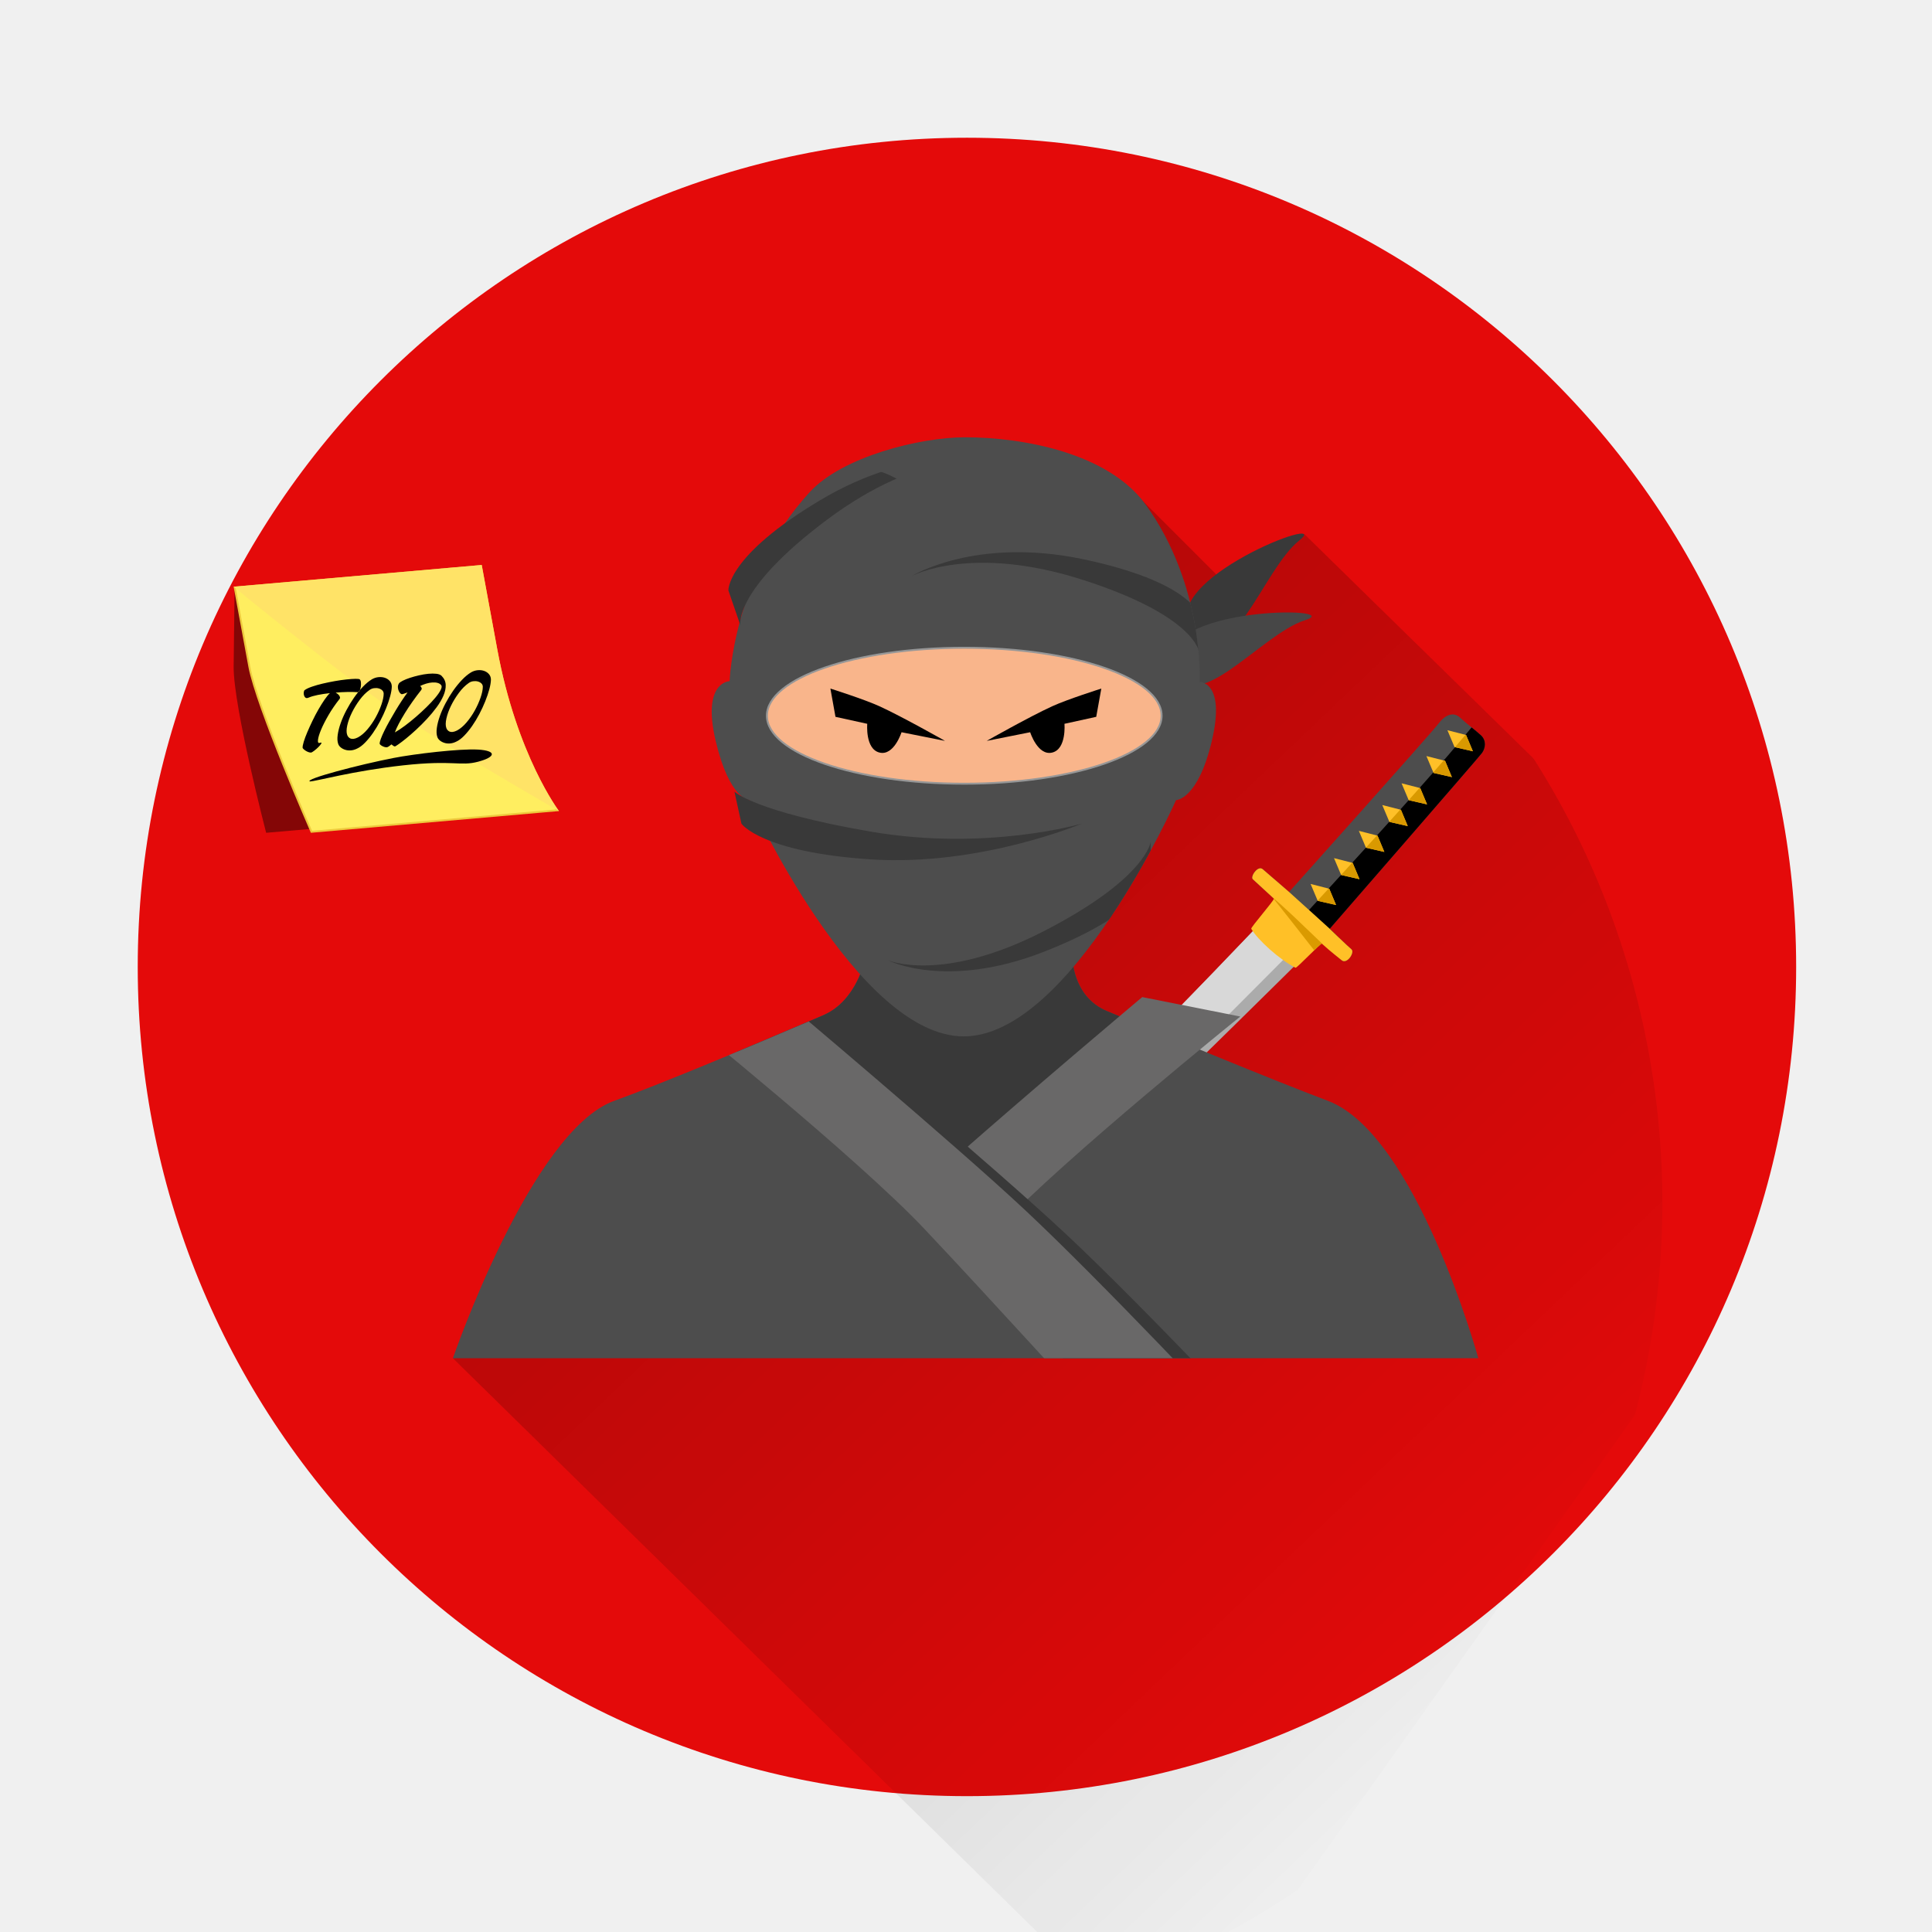
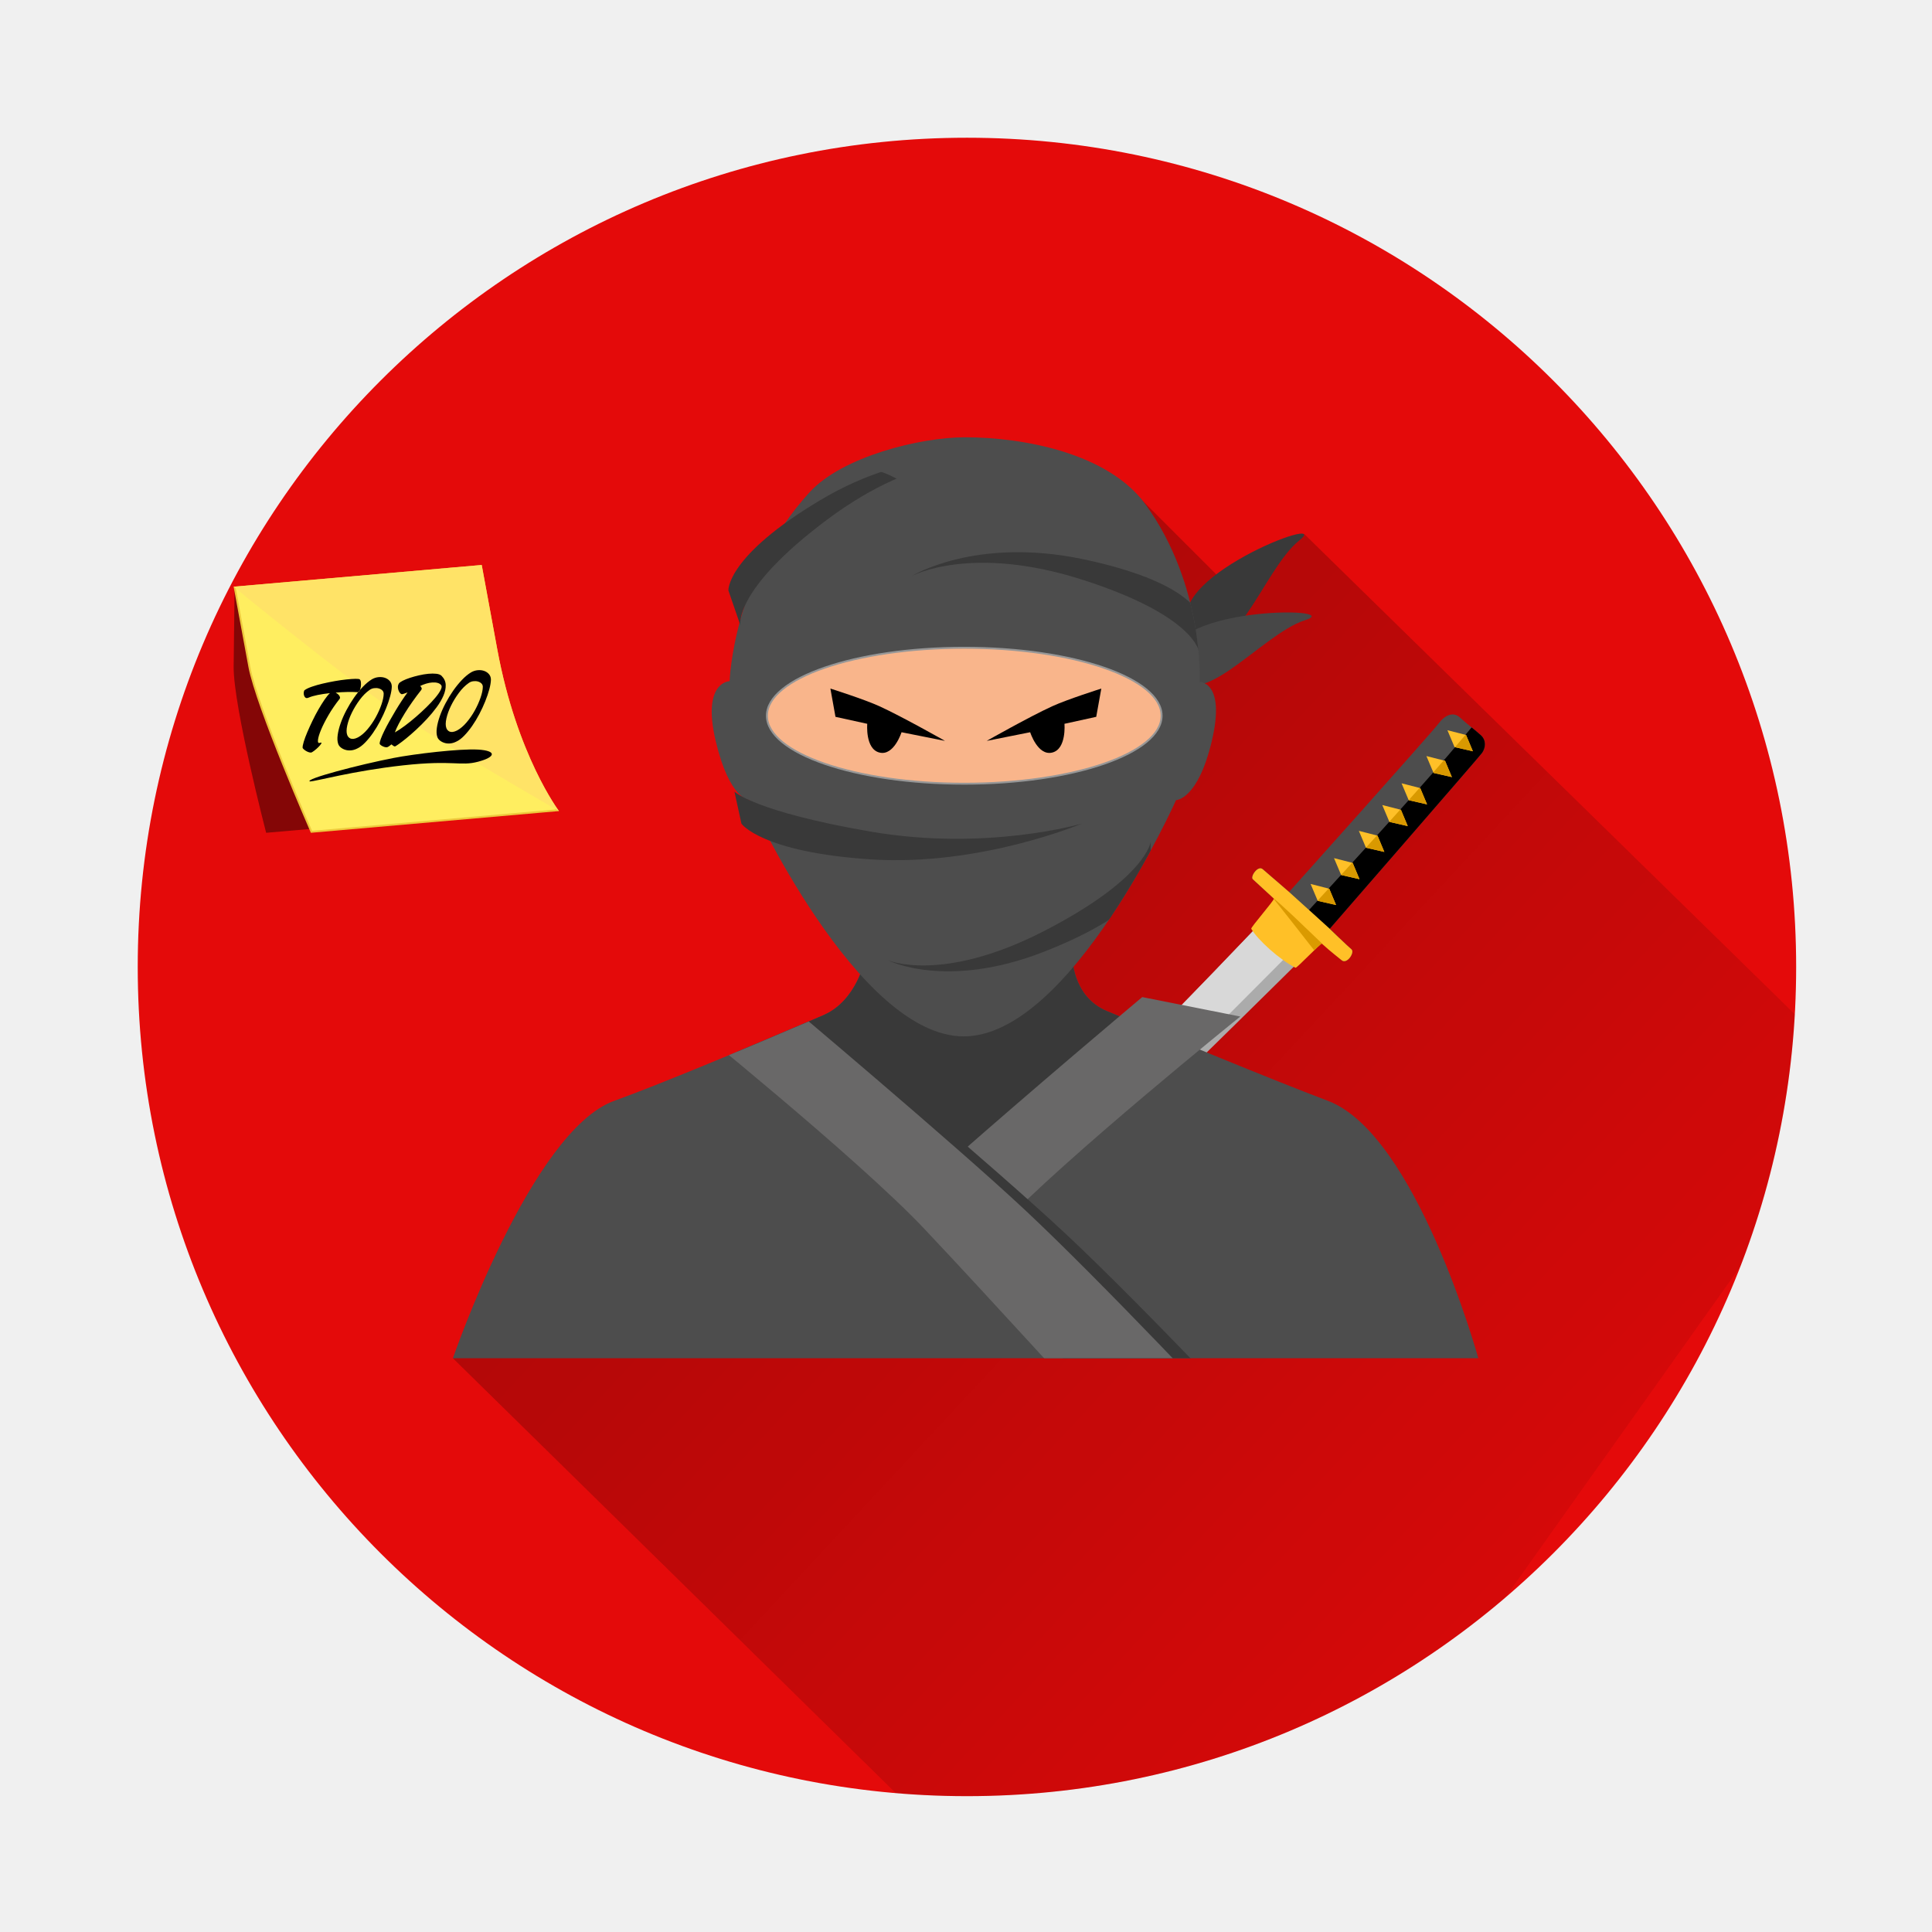
<svg xmlns="http://www.w3.org/2000/svg" xmlns:xlink="http://www.w3.org/1999/xlink" width="1024px" height="1024px" viewBox="0 0 1024 1024" version="1.1">
  <defs>
-     <circle id="path-1" cx="512.5" cy="512.5" r="439.5" />
-     <linearGradient x1="53.141%" y1="-24.142%" x2="50%" y2="100%" id="linearGradient-3">
+     <linearGradient x1="19.247%" y1="20.968%" x2="106.457%" y2="100%" id="linearGradient-1">
      <stop stop-color="#000000" offset="0%" />
      <stop stop-color="#000000" stop-opacity="0" offset="100%" />
    </linearGradient>
-     <path d="M138.293,8.671 C138.293,8.671 137.192,-2.875 142.613,53.973 C148.034,110.822 167.715,142.183 167.715,142.183 L35.715,142.183 C35.715,142.183 12.447,73.204 10.395,51.693 L6.293,8.671 L138.293,8.671 Z" id="path-4" />
-     <mask id="mask-5" maskContentUnits="userSpaceOnUse" maskUnits="objectBoundingBox" x="0" y="0" width="161.422" height="134.476" fill="white">
-       <use xlink:href="#path-4" />
+     <path d="M138.293,8.671 C138.293,8.671 137.192,-2.875 142.613,53.973 C148.034,110.822 167.715,142.183 167.715,142.183 L35.715,142.183 C35.715,142.183 12.447,73.204 10.395,51.693 L6.293,8.671 L138.293,8.671 Z" id="path-2" />
+     <mask id="mask-3" maskContentUnits="userSpaceOnUse" maskUnits="objectBoundingBox" x="0" y="0" width="161.422" height="134.476" fill="white">
+       <use xlink:href="#path-2" />
    </mask>
-     <path d="M431.432,94.694 C431.432,94.694 507.157,10.117 510.479,5.618 C513.801,1.118 518.285,-1.215 522.057,2.279 C525.83,5.772 530.079,8.862 533.079,11.613 C536.079,14.364 535.585,18.42 533.638,21.061 C531.692,23.701 452.976,114.192 452.976,114.192 C452.976,114.192 462.457,123.443 464.456,125.055 C466.456,126.667 462.056,133.323 459.242,130.832 C456.428,128.341 413.737,89.26 412.231,87.957 C410.724,86.653 414.867,80.378 417.467,82.629 C420.066,84.88 431.432,94.694 431.432,94.694 Z" id="path-6" />
-     <path d="M431.432,94.694 L452.976,114.192 C452.976,114.192 462.457,123.443 464.456,125.055 C466.456,126.667 462.056,133.323 459.242,130.832 C458.486,130.162 453.729,126.58 448.785,122.068 C448.303,121.628 435.487,135.191 434.832,134.857 C426.349,130.522 414.797,120.095 411.374,114.192 C410.977,113.508 423.934,98.737 423.368,98.219 C416.6,92.038 412.739,88.396 412.231,87.957 C410.724,86.653 414.867,80.378 417.467,82.629 C420.066,84.88 431.432,94.694 431.432,94.694 Z" id="path-8" />
-     <path d="M0.377,81.489 L10.26,84.018 L13.881,92.653 L4.153,90.433 L0.377,81.489 Z M12.788,67.797 L22.671,70.326 L26.292,78.961 L16.564,76.741 L12.788,67.797 Z M25.952,53.347 L35.836,55.875 L39.457,64.511 L29.729,62.291 L25.952,53.347 Z M38.363,39.655 L48.247,42.183 L51.868,50.819 L42.14,48.599 L38.363,39.655 Z M48.594,28.142 L58.477,30.671 L62.098,39.306 L52.37,37.086 L48.594,28.142 Z M61.758,13.692 L71.642,16.22 L75.263,24.856 L65.535,22.636 L61.758,13.692 Z M72.89,0 L82.774,2.528 L86.395,11.164 L76.667,8.944 L72.89,0 Z" id="path-10" />
-     <path d="M1.032,220.277 C1.032,220.277 42.478,99.805 86.501,83.881 C111.395,74.876 154.959,56.611 188.116,42.438 C191.313,41.071 194.413,39.743 197.39,38.464 C218.139,29.555 221.417,0.556 221.417,0.556 L329.314,7.184 C329.314,7.184 329.026,28.504 347.671,36.302 C381.54,50.467 434.602,72.444 464.832,83.881 C511.703,101.614 544.512,220.277 544.512,220.277 L1.032,220.277 Z" id="path-12" />
-     <path d="M9.572,130.07 C9.572,130.07 11.303,74.371 52.018,29.88 C69.241,11.06 110.484,0.801 134.272,0.801 C165.278,0.801 210.371,9.189 230.108,36.499 C261.31,79.675 258.703,130.478 258.703,130.478 C258.703,130.478 272.609,130.188 265.186,161.643 C257.763,193.097 246.211,193.097 246.211,193.097 C246.211,193.097 190.265,318.335 133.68,318.335 C77.096,318.335 20.163,193.097 20.163,193.097 C20.163,193.097 9.572,193.097 2.169,161.643 C-5.234,130.188 9.572,130.07 9.572,130.07 Z" id="path-14" />
+     <path d="M431.432,94.694 C431.432,94.694 507.157,10.117 510.479,5.618 C513.801,1.118 518.285,-1.215 522.057,2.279 C525.83,5.772 530.079,8.862 533.079,11.613 C536.079,14.364 535.585,18.42 533.638,21.061 C531.692,23.701 452.976,114.192 452.976,114.192 C452.976,114.192 462.457,123.443 464.456,125.055 C466.456,126.667 462.056,133.323 459.242,130.832 C456.428,128.341 413.737,89.26 412.231,87.957 C410.724,86.653 414.867,80.378 417.467,82.629 C420.066,84.88 431.432,94.694 431.432,94.694 Z" id="path-4" />
+     <path d="M431.432,94.694 L452.976,114.192 C452.976,114.192 462.457,123.443 464.456,125.055 C466.456,126.667 462.056,133.323 459.242,130.832 C458.486,130.162 453.729,126.58 448.785,122.068 C448.303,121.628 435.487,135.191 434.832,134.857 C426.349,130.522 414.797,120.095 411.374,114.192 C410.977,113.508 423.934,98.737 423.368,98.219 C416.6,92.038 412.739,88.396 412.231,87.957 C410.724,86.653 414.867,80.378 417.467,82.629 C420.066,84.88 431.432,94.694 431.432,94.694 Z" id="path-6" />
+     <path d="M0.377,81.489 L10.26,84.018 L13.881,92.653 L4.153,90.433 L0.377,81.489 Z M12.788,67.797 L22.671,70.326 L26.292,78.961 L16.564,76.741 L12.788,67.797 Z M25.952,53.347 L35.836,55.875 L39.457,64.511 L29.729,62.291 L25.952,53.347 Z M38.363,39.655 L48.247,42.183 L51.868,50.819 L42.14,48.599 L38.363,39.655 Z M48.594,28.142 L58.477,30.671 L62.098,39.306 L52.37,37.086 L48.594,28.142 Z M61.758,13.692 L71.642,16.22 L75.263,24.856 L65.535,22.636 L61.758,13.692 Z M72.89,0 L82.774,2.528 L86.395,11.164 L76.667,8.944 L72.89,0 Z" id="path-8" />
+     <path d="M1.032,220.277 C1.032,220.277 42.478,99.805 86.501,83.881 C111.395,74.876 154.959,56.611 188.116,42.438 C191.313,41.071 194.413,39.743 197.39,38.464 C218.139,29.555 221.417,0.556 221.417,0.556 L329.314,7.184 C329.314,7.184 329.026,28.504 347.671,36.302 C381.54,50.467 434.602,72.444 464.832,83.881 C511.703,101.614 544.512,220.277 544.512,220.277 L1.032,220.277 Z" id="path-10" />
+     <path d="M9.572,130.07 C9.572,130.07 11.303,74.371 52.018,29.88 C69.241,11.06 110.484,0.801 134.272,0.801 C165.278,0.801 210.371,9.189 230.108,36.499 C261.31,79.675 258.703,130.478 258.703,130.478 C258.703,130.478 272.609,130.188 265.186,161.643 C257.763,193.097 246.211,193.097 246.211,193.097 C246.211,193.097 190.265,318.335 133.68,318.335 C77.096,318.335 20.163,193.097 20.163,193.097 C20.163,193.097 9.572,193.097 2.169,161.643 C-5.234,130.188 9.572,130.07 9.572,130.07 Z" id="path-12" />
  </defs>
  <g id="Icônes" stroke="none" stroke-width="1" fill="none" fill-rule="evenodd">
    <g id="agile">
-       <mask id="mask-2" fill="white">
-         <use xlink:href="#path-1" />
-       </mask>
-       <use id="Oval" fill="#E40A0A" xlink:href="#path-1" />
-       <polygon id="ombre" fill-opacity="0.25" fill="url(#linearGradient-3)" mask="url(#mask-2)" transform="translate(627.9129, 660.5756) rotate(-45) translate(-627.9129, -660.5756) " points="891.579 357.961 891.579 430.717 939.683 438.34 944.116 856.778 316.596 963.19 311.71 428.281 599.073 525.489" />
-       <g id="Post-it" mask="url(#mask-2)">
-         <g transform="translate(123, 295)">
-           <path d="M150.13,134.892 L18.063,146.397 C18.063,146.397 0.747,79.709 0.835,58.458 L1.347,15.957 L150.13,134.892 Z" id="Rectangle" stroke="none" fill-opacity="0.42" fill="#000000" />
-           <use id="Rectangle-Copy-2" stroke="#EEC93D" mask="url(#mask-5)" stroke-width="2" fill="#FFEE60" transform="translate(87.00393, 74.94491) rotate(-5) translate(-87.00393, -74.94491) " xlink:href="#path-4" />
-           <path d="M138.293,8.671 C138.293,8.671 137.192,-2.875 142.613,53.973 C148.034,110.822 167.715,142.183 167.715,142.183 C167.715,142.183 110.027,102.059 82.882,79.608 C56.219,57.555 6.293,8.671 6.293,8.671 L138.293,8.671 Z" id="Rectangle-Copy" stroke="none" fill="#FFE367" transform="translate(87.00393, 74.94491) rotate(-5) translate(-87.00393, -74.94491) " />
-           <path d="M41.22,119.185 C38.264,117.932 67.437,110.273 85.498,106.76 C96.542,104.611 120.663,101.716 130.439,102.301 C140.214,102.886 139.984,106.166 130.439,108.714 C120.893,111.261 117.542,107.684 90.619,110.656 C63.696,113.627 44.27,119.185 41.22,119.185 Z" id="Path-5" stroke="none" fill="#000000" />
-           <path d="M68.939,63.79 C69.237,64.132 69.397,64.676 69.419,65.422 C69.44,66.169 69.365,66.926 69.195,67.694 C69.024,68.462 68.779,69.124 68.459,69.678 C68.139,70.233 67.765,70.489 67.339,70.446 C65.717,70.233 63.904,70.073 61.899,69.966 C59.893,69.86 57.824,69.828 55.691,69.87 C56.032,70.084 56.363,70.34 56.683,70.638 C57.003,70.937 57.259,71.246 57.451,71.566 C57.643,71.886 57.76,72.196 57.803,72.494 C57.845,72.793 57.76,73.07 57.547,73.326 C55.029,76.1 52.843,78.862 50.987,81.614 C49.131,84.366 47.659,86.83 46.571,89.006 C45.483,91.182 44.821,92.921 44.587,94.222 C44.352,95.524 44.64,96.068 45.451,95.854 C46.261,95.641 46.517,95.769 46.219,96.238 C45.92,96.708 45.397,97.273 44.651,97.934 C43.904,98.596 43.093,99.214 42.219,99.79 C41.344,100.366 40.757,100.654 40.459,100.654 C40.032,100.654 39.563,100.537 39.051,100.302 C38.539,100.068 38.069,99.79 37.643,99.47 C37.216,99.15 36.864,98.83 36.587,98.51 C36.309,98.19 36.171,97.966 36.171,97.838 C36.171,97.156 36.448,96.089 37.003,94.638 C37.557,93.188 38.304,91.545 39.243,89.71 C40.181,87.876 41.227,85.945 42.379,83.918 C43.531,81.892 44.725,79.961 45.963,78.126 C47.2,76.292 48.395,74.649 49.547,73.198 C50.699,71.748 51.723,70.66 52.619,69.934 C50.315,70.02 48.16,70.19 46.155,70.446 C44.149,70.702 42.485,71.065 41.163,71.534 C40.437,71.79 39.893,71.748 39.531,71.406 C39.168,71.065 38.933,70.617 38.827,70.062 C38.72,69.508 38.731,68.953 38.859,68.398 C38.987,67.844 39.179,67.502 39.435,67.374 C40.331,66.82 41.653,66.308 43.403,65.838 C45.152,65.369 47.083,64.964 49.195,64.622 C51.307,64.281 53.472,63.993 55.691,63.758 C57.909,63.524 59.968,63.374 61.867,63.31 C63.765,63.246 65.355,63.246 66.635,63.31 C67.915,63.374 68.683,63.534 68.939,63.79 L68.939,63.79 Z M75.339,64.174 C76.448,63.62 77.621,63.321 78.859,63.278 C80.096,63.236 81.227,63.428 82.251,63.854 C83.275,64.281 84.107,64.921 84.747,65.774 C85.387,66.628 85.664,67.63 85.579,68.782 C85.451,70.19 85.045,71.876 84.363,73.838 C83.68,75.801 82.816,77.86 81.771,80.014 C80.725,82.169 79.531,84.334 78.187,86.51 C76.843,88.686 75.424,90.702 73.931,92.558 C72.437,94.414 70.912,96.036 69.355,97.422 C67.797,98.809 66.315,99.758 64.907,100.27 C63.755,100.74 62.635,100.974 61.547,100.974 C60.459,100.974 59.467,100.793 58.571,100.43 C57.675,100.068 56.917,99.588 56.299,98.99 C55.68,98.393 55.285,97.732 55.115,97.006 C54.773,95.726 54.805,94.137 55.211,92.238 C55.616,90.34 56.288,88.313 57.227,86.158 C58.165,84.004 59.328,81.806 60.715,79.566 C62.101,77.326 63.595,75.214 65.195,73.23 C66.795,71.246 68.469,69.454 70.219,67.854 C71.968,66.254 73.675,65.028 75.339,64.174 L75.339,64.174 Z M60.235,92.718 C60.32,93.06 60.491,93.412 60.747,93.774 C61.003,94.137 61.344,94.436 61.771,94.67 C62.197,94.905 62.741,95.012 63.403,94.99 C64.064,94.969 64.864,94.766 65.803,94.382 C67.595,93.572 69.376,92.26 71.147,90.446 C72.917,88.633 74.507,86.638 75.915,84.462 C77.323,82.286 78.496,80.1 79.435,77.902 C80.373,75.705 80.907,73.817 81.035,72.238 C81.077,71.513 80.864,70.894 80.395,70.382 C79.925,69.87 79.317,69.486 78.571,69.23 C77.824,68.974 77.003,68.878 76.107,68.942 C75.211,69.006 74.4,69.273 73.675,69.742 C71.755,70.894 69.909,72.505 68.139,74.574 C66.368,76.644 64.832,78.798 63.531,81.038 C62.229,83.278 61.259,85.465 60.619,87.598 C59.979,89.732 59.851,91.438 60.235,92.718 L60.235,92.718 Z M112.331,64.942 C113.611,66.436 114.219,68.078 114.155,69.87 C114.091,71.662 113.557,73.529 112.555,75.47 C111.552,77.412 110.197,79.385 108.491,81.39 C106.784,83.396 104.939,85.326 102.955,87.182 C100.971,89.038 98.955,90.788 96.907,92.43 C94.859,94.073 92.981,95.492 91.275,96.686 C89.568,97.881 88.139,98.82 86.987,99.502 C85.835,100.185 85.195,100.526 85.067,100.526 C84.768,100.484 84.48,100.356 84.203,100.142 C83.925,99.929 83.616,99.652 83.275,99.31 C82.805,99.652 82.336,99.961 81.867,100.238 C81.397,100.516 81.013,100.654 80.715,100.654 C80.288,100.654 79.861,100.569 79.435,100.398 C79.008,100.228 78.613,100.025 78.251,99.79 C77.888,99.556 77.6,99.321 77.387,99.086 C77.173,98.852 77.067,98.67 77.067,98.542 C77.067,97.988 77.333,97.124 77.867,95.95 C78.4,94.777 79.104,93.433 79.979,91.918 C80.853,90.404 81.867,88.772 83.019,87.022 C84.171,85.273 85.355,83.524 86.571,81.774 C87.787,80.025 89.013,78.34 90.251,76.718 C91.488,75.097 92.64,73.668 93.707,72.43 C92.981,72.644 92.288,72.836 91.627,73.006 C90.965,73.177 90.549,73.198 90.379,73.07 C90.037,72.9 89.739,72.59 89.483,72.142 C89.227,71.694 89.035,71.193 88.907,70.638 C88.779,70.084 88.747,69.529 88.811,68.974 C88.875,68.42 89.077,67.908 89.419,67.438 C89.717,67.012 90.421,66.564 91.531,66.094 C92.64,65.625 93.952,65.198 95.467,64.814 C96.981,64.43 98.613,64.1 100.363,63.822 C102.112,63.545 103.776,63.385 105.355,63.342 C106.933,63.3 108.352,63.396 109.611,63.63 C110.869,63.865 111.776,64.302 112.331,64.942 L112.331,64.942 Z M101.003,71.662 C99.253,73.582 97.568,75.534 95.947,77.518 C94.325,79.502 92.843,81.433 91.499,83.31 C90.155,85.188 88.96,86.969 87.915,88.654 C86.869,90.34 86.069,91.822 85.515,93.102 C87.221,92.292 89.099,91.225 91.147,89.902 C93.195,88.58 95.243,87.15 97.291,85.614 C99.339,84.078 101.312,82.5 103.211,80.878 C105.109,79.257 106.752,77.732 108.139,76.302 C109.525,74.873 110.56,73.593 111.243,72.462 C111.925,71.332 112.117,70.489 111.819,69.934 C111.435,69.294 110.827,68.825 109.995,68.526 C109.163,68.228 108.224,68.078 107.179,68.078 C106.133,68.078 105.035,68.206 103.883,68.462 C102.731,68.718 101.643,69.06 100.619,69.486 C100.96,69.828 101.184,70.19 101.291,70.574 C101.397,70.958 101.301,71.321 101.003,71.662 L101.003,71.662 Z M128.011,64.174 C129.12,63.62 130.293,63.321 131.531,63.278 C132.768,63.236 133.899,63.428 134.923,63.854 C135.947,64.281 136.779,64.921 137.419,65.774 C138.059,66.628 138.336,67.63 138.251,68.782 C138.123,70.19 137.717,71.876 137.035,73.838 C136.352,75.801 135.488,77.86 134.443,80.014 C133.397,82.169 132.203,84.334 130.859,86.51 C129.515,88.686 128.096,90.702 126.603,92.558 C125.109,94.414 123.584,96.036 122.027,97.422 C120.469,98.809 118.987,99.758 117.579,100.27 C116.427,100.74 115.307,100.974 114.219,100.974 C113.131,100.974 112.139,100.793 111.243,100.43 C110.347,100.068 109.589,99.588 108.971,98.99 C108.352,98.393 107.957,97.732 107.787,97.006 C107.445,95.726 107.477,94.137 107.883,92.238 C108.288,90.34 108.96,88.313 109.899,86.158 C110.837,84.004 112,81.806 113.387,79.566 C114.773,77.326 116.267,75.214 117.867,73.23 C119.467,71.246 121.141,69.454 122.891,67.854 C124.64,66.254 126.347,65.028 128.011,64.174 L128.011,64.174 Z M112.907,92.718 C112.992,93.06 113.163,93.412 113.419,93.774 C113.675,94.137 114.016,94.436 114.443,94.67 C114.869,94.905 115.413,95.012 116.075,94.99 C116.736,94.969 117.536,94.766 118.475,94.382 C120.267,93.572 122.048,92.26 123.819,90.446 C125.589,88.633 127.179,86.638 128.587,84.462 C129.995,82.286 131.168,80.1 132.107,77.902 C133.045,75.705 133.579,73.817 133.707,72.238 C133.749,71.513 133.536,70.894 133.067,70.382 C132.597,69.87 131.989,69.486 131.243,69.23 C130.496,68.974 129.675,68.878 128.779,68.942 C127.883,69.006 127.072,69.273 126.347,69.742 C124.427,70.894 122.581,72.505 120.811,74.574 C119.04,76.644 117.504,78.798 116.203,81.038 C114.901,83.278 113.931,85.465 113.291,87.598 C112.651,89.732 112.523,91.438 112.907,92.718 L112.907,92.718 Z" id="TODO" stroke="none" fill="#000000" transform="translate(87.21806, 82.11846) rotate(-4) translate(-87.21806, -82.11846) " />
-         </g>
+       <circle id="Oval" fill="#E40A0A" cx="512.5" cy="512.5" r="439.5" />
+       <path d="M951.295,537.596 L691.224,282.977 L651.818,311.601 L600.372,260.155 L512,585.448 L240.067,719.907 L474.816,950.407 C487.237,951.462 499.806,952 512.5,952 C621.328,952 720.918,912.445 797.676,846.928 L922.506,671.118 C938.685,629.325 948.658,584.441 951.295,537.596 Z" id="Combined-Shape" fill-opacity="0.25" fill="url(#linearGradient-1)" />
+       <g id="Post-it" transform="translate(123, 295)">
+         <path d="M150.13,134.892 L18.063,146.397 C18.063,146.397 0.747,79.709 0.835,58.458 L1.347,15.957 L150.13,134.892 Z" id="Rectangle" fill-opacity="0.42" fill="#000000" />
+         <use id="Rectangle-Copy-2" stroke="#EEC93D" mask="url(#mask-3)" stroke-width="2" fill="#FFEE60" transform="translate(87.00393, 74.94491) rotate(-5) translate(-87.00393, -74.94491) " xlink:href="#path-2" />
+         <path d="M138.293,8.671 C138.293,8.671 137.192,-2.875 142.613,53.973 C148.034,110.822 167.715,142.183 167.715,142.183 C167.715,142.183 110.027,102.059 82.882,79.608 C56.219,57.555 6.293,8.671 6.293,8.671 L138.293,8.671 Z" id="Rectangle-Copy" fill="#FFE367" transform="translate(87.00393, 74.94491) rotate(-5) translate(-87.00393, -74.94491) " />
+         <path d="M41.22,119.185 C38.264,117.932 67.437,110.273 85.498,106.76 C96.542,104.611 120.663,101.716 130.439,102.301 C140.214,102.886 139.984,106.166 130.439,108.714 C120.893,111.261 117.542,107.684 90.619,110.656 C63.696,113.627 44.27,119.185 41.22,119.185 Z" id="Path-5" fill="#000000" />
+         <path d="M68.939,63.79 C69.237,64.132 69.397,64.676 69.419,65.422 C69.44,66.169 69.365,66.926 69.195,67.694 C69.024,68.462 68.779,69.124 68.459,69.678 C68.139,70.233 67.765,70.489 67.339,70.446 C65.717,70.233 63.904,70.073 61.899,69.966 C59.893,69.86 57.824,69.828 55.691,69.87 C56.032,70.084 56.363,70.34 56.683,70.638 C57.003,70.937 57.259,71.246 57.451,71.566 C57.643,71.886 57.76,72.196 57.803,72.494 C57.845,72.793 57.76,73.07 57.547,73.326 C55.029,76.1 52.843,78.862 50.987,81.614 C49.131,84.366 47.659,86.83 46.571,89.006 C45.483,91.182 44.821,92.921 44.587,94.222 C44.352,95.524 44.64,96.068 45.451,95.854 C46.261,95.641 46.517,95.769 46.219,96.238 C45.92,96.708 45.397,97.273 44.651,97.934 C43.904,98.596 43.093,99.214 42.219,99.79 C41.344,100.366 40.757,100.654 40.459,100.654 C40.032,100.654 39.563,100.537 39.051,100.302 C38.539,100.068 38.069,99.79 37.643,99.47 C37.216,99.15 36.864,98.83 36.587,98.51 C36.309,98.19 36.171,97.966 36.171,97.838 C36.171,97.156 36.448,96.089 37.003,94.638 C37.557,93.188 38.304,91.545 39.243,89.71 C40.181,87.876 41.227,85.945 42.379,83.918 C43.531,81.892 44.725,79.961 45.963,78.126 C47.2,76.292 48.395,74.649 49.547,73.198 C50.699,71.748 51.723,70.66 52.619,69.934 C50.315,70.02 48.16,70.19 46.155,70.446 C44.149,70.702 42.485,71.065 41.163,71.534 C40.437,71.79 39.893,71.748 39.531,71.406 C39.168,71.065 38.933,70.617 38.827,70.062 C38.72,69.508 38.731,68.953 38.859,68.398 C38.987,67.844 39.179,67.502 39.435,67.374 C40.331,66.82 41.653,66.308 43.403,65.838 C45.152,65.369 47.083,64.964 49.195,64.622 C51.307,64.281 53.472,63.993 55.691,63.758 C57.909,63.524 59.968,63.374 61.867,63.31 C63.765,63.246 65.355,63.246 66.635,63.31 C67.915,63.374 68.683,63.534 68.939,63.79 L68.939,63.79 Z M75.339,64.174 C76.448,63.62 77.621,63.321 78.859,63.278 C80.096,63.236 81.227,63.428 82.251,63.854 C83.275,64.281 84.107,64.921 84.747,65.774 C85.387,66.628 85.664,67.63 85.579,68.782 C85.451,70.19 85.045,71.876 84.363,73.838 C83.68,75.801 82.816,77.86 81.771,80.014 C80.725,82.169 79.531,84.334 78.187,86.51 C76.843,88.686 75.424,90.702 73.931,92.558 C72.437,94.414 70.912,96.036 69.355,97.422 C67.797,98.809 66.315,99.758 64.907,100.27 C63.755,100.74 62.635,100.974 61.547,100.974 C60.459,100.974 59.467,100.793 58.571,100.43 C57.675,100.068 56.917,99.588 56.299,98.99 C55.68,98.393 55.285,97.732 55.115,97.006 C54.773,95.726 54.805,94.137 55.211,92.238 C55.616,90.34 56.288,88.313 57.227,86.158 C58.165,84.004 59.328,81.806 60.715,79.566 C62.101,77.326 63.595,75.214 65.195,73.23 C66.795,71.246 68.469,69.454 70.219,67.854 C71.968,66.254 73.675,65.028 75.339,64.174 L75.339,64.174 Z M60.235,92.718 C60.32,93.06 60.491,93.412 60.747,93.774 C61.003,94.137 61.344,94.436 61.771,94.67 C62.197,94.905 62.741,95.012 63.403,94.99 C64.064,94.969 64.864,94.766 65.803,94.382 C67.595,93.572 69.376,92.26 71.147,90.446 C72.917,88.633 74.507,86.638 75.915,84.462 C77.323,82.286 78.496,80.1 79.435,77.902 C80.373,75.705 80.907,73.817 81.035,72.238 C81.077,71.513 80.864,70.894 80.395,70.382 C79.925,69.87 79.317,69.486 78.571,69.23 C77.824,68.974 77.003,68.878 76.107,68.942 C75.211,69.006 74.4,69.273 73.675,69.742 C71.755,70.894 69.909,72.505 68.139,74.574 C66.368,76.644 64.832,78.798 63.531,81.038 C62.229,83.278 61.259,85.465 60.619,87.598 C59.979,89.732 59.851,91.438 60.235,92.718 L60.235,92.718 Z M112.331,64.942 C113.611,66.436 114.219,68.078 114.155,69.87 C114.091,71.662 113.557,73.529 112.555,75.47 C111.552,77.412 110.197,79.385 108.491,81.39 C106.784,83.396 104.939,85.326 102.955,87.182 C100.971,89.038 98.955,90.788 96.907,92.43 C94.859,94.073 92.981,95.492 91.275,96.686 C89.568,97.881 88.139,98.82 86.987,99.502 C85.835,100.185 85.195,100.526 85.067,100.526 C84.768,100.484 84.48,100.356 84.203,100.142 C83.925,99.929 83.616,99.652 83.275,99.31 C82.805,99.652 82.336,99.961 81.867,100.238 C81.397,100.516 81.013,100.654 80.715,100.654 C80.288,100.654 79.861,100.569 79.435,100.398 C79.008,100.228 78.613,100.025 78.251,99.79 C77.888,99.556 77.6,99.321 77.387,99.086 C77.173,98.852 77.067,98.67 77.067,98.542 C77.067,97.988 77.333,97.124 77.867,95.95 C78.4,94.777 79.104,93.433 79.979,91.918 C80.853,90.404 81.867,88.772 83.019,87.022 C84.171,85.273 85.355,83.524 86.571,81.774 C87.787,80.025 89.013,78.34 90.251,76.718 C91.488,75.097 92.64,73.668 93.707,72.43 C92.981,72.644 92.288,72.836 91.627,73.006 C90.965,73.177 90.549,73.198 90.379,73.07 C90.037,72.9 89.739,72.59 89.483,72.142 C89.227,71.694 89.035,71.193 88.907,70.638 C88.779,70.084 88.747,69.529 88.811,68.974 C88.875,68.42 89.077,67.908 89.419,67.438 C89.717,67.012 90.421,66.564 91.531,66.094 C92.64,65.625 93.952,65.198 95.467,64.814 C96.981,64.43 98.613,64.1 100.363,63.822 C102.112,63.545 103.776,63.385 105.355,63.342 C106.933,63.3 108.352,63.396 109.611,63.63 C110.869,63.865 111.776,64.302 112.331,64.942 L112.331,64.942 Z M101.003,71.662 C99.253,73.582 97.568,75.534 95.947,77.518 C94.325,79.502 92.843,81.433 91.499,83.31 C90.155,85.188 88.96,86.969 87.915,88.654 C86.869,90.34 86.069,91.822 85.515,93.102 C87.221,92.292 89.099,91.225 91.147,89.902 C93.195,88.58 95.243,87.15 97.291,85.614 C99.339,84.078 101.312,82.5 103.211,80.878 C105.109,79.257 106.752,77.732 108.139,76.302 C109.525,74.873 110.56,73.593 111.243,72.462 C111.925,71.332 112.117,70.489 111.819,69.934 C111.435,69.294 110.827,68.825 109.995,68.526 C109.163,68.228 108.224,68.078 107.179,68.078 C106.133,68.078 105.035,68.206 103.883,68.462 C102.731,68.718 101.643,69.06 100.619,69.486 C100.96,69.828 101.184,70.19 101.291,70.574 C101.397,70.958 101.301,71.321 101.003,71.662 L101.003,71.662 Z M128.011,64.174 C129.12,63.62 130.293,63.321 131.531,63.278 C132.768,63.236 133.899,63.428 134.923,63.854 C135.947,64.281 136.779,64.921 137.419,65.774 C138.059,66.628 138.336,67.63 138.251,68.782 C138.123,70.19 137.717,71.876 137.035,73.838 C136.352,75.801 135.488,77.86 134.443,80.014 C133.397,82.169 132.203,84.334 130.859,86.51 C129.515,88.686 128.096,90.702 126.603,92.558 C125.109,94.414 123.584,96.036 122.027,97.422 C120.469,98.809 118.987,99.758 117.579,100.27 C116.427,100.74 115.307,100.974 114.219,100.974 C113.131,100.974 112.139,100.793 111.243,100.43 C110.347,100.068 109.589,99.588 108.971,98.99 C108.352,98.393 107.957,97.732 107.787,97.006 C107.445,95.726 107.477,94.137 107.883,92.238 C108.288,90.34 108.96,88.313 109.899,86.158 C110.837,84.004 112,81.806 113.387,79.566 C114.773,77.326 116.267,75.214 117.867,73.23 C119.467,71.246 121.141,69.454 122.891,67.854 C124.64,66.254 126.347,65.028 128.011,64.174 L128.011,64.174 Z M112.907,92.718 C112.992,93.06 113.163,93.412 113.419,93.774 C113.675,94.137 114.016,94.436 114.443,94.67 C114.869,94.905 115.413,95.012 116.075,94.99 C116.736,94.969 117.536,94.766 118.475,94.382 C120.267,93.572 122.048,92.26 123.819,90.446 C125.589,88.633 127.179,86.638 128.587,84.462 C129.995,82.286 131.168,80.1 132.107,77.902 C133.045,75.705 133.579,73.817 133.707,72.238 C133.749,71.513 133.536,70.894 133.067,70.382 C132.597,69.87 131.989,69.486 131.243,69.23 C130.496,68.974 129.675,68.878 128.779,68.942 C127.883,69.006 127.072,69.273 126.347,69.742 C124.427,70.894 122.581,72.505 120.811,74.574 C119.04,76.644 117.504,78.798 116.203,81.038 C114.901,83.278 113.931,85.465 113.291,87.598 C112.651,89.732 112.523,91.438 112.907,92.718 L112.907,92.718 Z" id="TODO" fill="#000000" transform="translate(87.21806, 82.11846) rotate(-4) translate(-87.21806, -82.11846) " />
      </g>
-       <g id="ninja" mask="url(#mask-2)">
-         <g transform="translate(138, 112)">
-           <g id="Group" transform="translate(113.8112, 266.073)">
-             <path d="M427.991,98.78 C427.991,98.78 329.616,204.187 225.555,300.43 C225.555,304.669 225.555,312.44 225.555,312.44 C225.555,312.44 208.939,323.214 238.131,323.214 C310.628,256.911 451.007,117.395 451.007,117.395 L427.991,98.78 Z" id="Path-9" fill="#ABABAB" />
-             <path d="M427.991,98.78 C427.991,98.78 329.616,204.187 225.555,300.43 C167.832,353.816 192.739,335.227 205.982,330.583 C216.613,326.856 207.492,344.843 234.249,320.372 C306.745,254.07 447.255,111.557 447.255,111.557 L427.991,98.78 Z" id="Path-9-Copy" fill="#D8D8D8" />
-             <mask id="mask-7" fill="white">
-               <use xlink:href="#path-6" />
-             </mask>
-             <use id="Path-7-Copy" fill="#4D4D4D" xlink:href="#path-6" />
-             <path d="M441.955,104.275 L458.072,119.169 L589.88,-42.095 L577.676,-53.113 C577.676,-53.113 537.374,-3.021 515.917,22.039 C492.776,49.067 441.955,104.275 441.955,104.275 Z" id="Path-8" fill="#000000" mask="url(#mask-7)" />
+       <g id="ninja" transform="translate(138, 112)">
+         <g id="Group" transform="translate(113.8112, 266.073)">
+           <path d="M427.991,98.78 C427.991,98.78 329.616,204.187 225.555,300.43 C225.555,304.669 225.555,312.44 225.555,312.44 C225.555,312.44 208.939,323.214 238.131,323.214 C310.628,256.911 451.007,117.395 451.007,117.395 L427.991,98.78 Z" id="Path-9" fill="#ABABAB" />
+           <path d="M427.991,98.78 C427.991,98.78 329.616,204.187 225.555,300.43 C167.832,353.816 192.739,335.227 205.982,330.583 C216.613,326.856 207.492,344.843 234.249,320.372 C306.745,254.07 447.255,111.557 447.255,111.557 L427.991,98.78 Z" id="Path-9-Copy" fill="#D8D8D8" />
+           <mask id="mask-5" fill="white">
+             <use xlink:href="#path-4" />
+           </mask>
+           <use id="Path-7-Copy" fill="#4D4D4D" xlink:href="#path-4" />
+           <path d="M441.955,104.275 L458.072,119.169 L589.88,-42.095 L577.676,-53.113 C577.676,-53.113 537.374,-3.021 515.917,22.039 C492.776,49.067 441.955,104.275 441.955,104.275 Z" id="Path-8" fill="#000000" mask="url(#mask-5)" />
+           <mask id="mask-7" fill="white">
+             <use xlink:href="#path-6" />
+           </mask>
+           <use id="Path-7" fill="#FFC027" xlink:href="#path-6" />
+           <path d="M434.786,108.518 C439.203,112.692 448.85,121.969 448.85,121.969 L445.185,126.192 C445.185,126.192 425.15,100.526 423.036,98.093 C420.922,95.661 430.79,104.74 434.786,108.518 Z" id="Path-12" fill="#DA9A00" mask="url(#mask-7)" />
+           <g id="Group-3" transform="translate(442.4568, 8.95438)">
            <mask id="mask-9" fill="white">
              <use xlink:href="#path-8" />
            </mask>
-             <use id="Path-7" fill="#FFC027" xlink:href="#path-8" />
-             <path d="M434.786,108.518 C439.203,112.692 448.85,121.969 448.85,121.969 L445.185,126.192 C445.185,126.192 425.15,100.526 423.036,98.093 C420.922,95.661 430.79,104.74 434.786,108.518 Z" id="Path-12" fill="#DA9A00" mask="url(#mask-9)" />
-             <g id="Group-3" transform="translate(442.4568, 8.95438)">
-               <mask id="mask-11" fill="white">
-                 <use xlink:href="#path-10" />
-               </mask>
-               <use id="Combined-Shape" fill="#FFC028" xlink:href="#path-10" />
-               <path d="M-0.502,95.321 L15.615,110.215 L147.423,-51.049 L135.219,-62.068 C135.219,-62.068 94.917,-11.975 73.46,13.085 C50.319,40.112 -0.502,95.321 -0.502,95.321 Z" id="Path-8-Copy" fill="#D99900" mask="url(#mask-11)" />
-             </g>
+             <use id="Combined-Shape" fill="#FFC028" xlink:href="#path-8" />
+             <path d="M-0.502,95.321 L15.615,110.215 L147.423,-51.049 L135.219,-62.068 C135.219,-62.068 94.917,-11.975 73.46,13.085 C50.319,40.112 -0.502,95.321 -0.502,95.321 Z" id="Path-8-Copy" fill="#D99900" mask="url(#mask-9)" />
          </g>
-           <g id="Ninja" transform="translate(101.0234, 118.9653)">
-             <g id="buste" transform="translate(0, 268.6314)">
-               <mask id="mask-13" fill="white">
-                 <use xlink:href="#path-12" />
-               </mask>
-               <use id="Path-2" fill="#4D4D4D" xlink:href="#path-12" />
-               <polygon id="Path-4" fill="#393939" mask="url(#mask-13)" points="271.618 124.782 375.576 33.957 326.1 3.51 214.112 -0.06 180.751 39.514" />
-               <path d="M309.672,28.878 C309.672,28.878 370.514,79.998 413.848,118.412 C423.753,127.194 418.572,185.896 385.982,151.45 C350.47,113.917 257.691,39.189 257.691,39.189 L309.672,28.878 Z" id="Path-3-Copy" fill="#696868" mask="url(#mask-13)" transform="translate(338.025, 95.53109) scale(-1, 1) translate(-338.025, -95.53109) " />
-               <path d="M196.069,41.67 C196.069,41.67 287.907,118.832 326.281,154.794 C367.971,193.861 436.262,266.757 436.262,266.757 L366.837,266.757 C366.837,266.757 304.97,198.688 272.379,164.242 C236.868,126.709 144.088,51.981 144.088,51.981 L196.069,41.67 Z" id="Path-3" fill="#393939" mask="url(#mask-13)" />
-               <path d="M174.33,28.878 C174.33,28.878 266.167,106.04 304.542,142.002 C346.232,181.069 414.523,253.966 414.523,253.966 L345.098,253.966 C345.098,253.966 283.231,185.896 250.64,151.45 C215.129,113.917 122.349,39.189 122.349,39.189 L174.33,28.878 Z" id="Path-3-Copy-2" fill="#696868" mask="url(#mask-13)" />
-             </g>
-             <g id="tête" transform="translate(138.1079, 0)">
-               <path d="M254.843,102.787 C275.305,128.556 291.929,71.079 311.452,55.538 C330.975,39.997 234.381,77.019 254.843,102.787 Z" id="Path-11" fill="#393939" />
-               <path d="M250.803,133.178 C271.265,158.946 287.889,101.47 307.413,85.929 C326.936,70.388 230.341,107.41 250.803,133.178 Z" id="Path-11-Copy" fill="#474747" transform="translate(278.987, 110.9872) rotate(21) translate(-278.987, -110.9872) " />
-               <mask id="mask-15" fill="white">
-                 <use xlink:href="#path-14" />
-               </mask>
-               <use id="Path-5" fill="#4D4D4D" xlink:href="#path-14" />
-               <path d="M14.75,183.574 C14.75,183.574 66.715,175.93 126.17,194.993 C185.624,214.056 194.646,226.011 194.646,226.011 L193.338,208.681 C193.338,208.681 185.179,192.291 128.219,180.408 C71.259,168.524 14.75,183.574 14.75,183.574 Z" id="Path-10" fill="#393939" mask="url(#mask-15)" transform="translate(104.6977, 200.9248) scale(-1, -1) rotate(-8) translate(-104.6977, -200.9248) " />
-               <path d="M176.293,262.479 C230.677,234.494 232.737,215.21 232.737,215.21 L232.737,234.759 C232.737,234.759 228.395,253.003 176.293,273.434 C124.191,293.866 93.37,277.959 93.37,277.959 C93.37,277.959 121.909,290.464 176.293,262.479 Z" id="Path-10-Copy" fill="#393939" mask="url(#mask-15)" />
-               <path d="M105.952,74.432 C105.952,74.432 137.151,57.246 196.606,76.309 C256.061,95.372 258.313,114.318 258.313,114.318 L258.313,94.769 C258.313,94.769 253.566,77.237 196.606,65.353 C139.646,53.47 105.952,74.432 105.952,74.432 Z" id="Path-10-Copy-2" fill="#393939" mask="url(#mask-15)" />
-               <path d="M2.583,37.223 C2.583,37.223 33.782,20.036 93.237,39.099 C152.691,58.162 154.943,77.108 154.943,77.108 L154.943,57.559 C154.943,57.559 150.197,40.027 93.237,28.144 C36.277,16.26 2.583,37.223 2.583,37.223 Z" id="Path-10-Copy-3" fill="#393939" mask="url(#mask-15)" transform="translate(78.76303, 50.80255) scale(-1, 1) rotate(19) translate(-78.76303, -50.80255) " />
-               <ellipse id="Oval-3" stroke="#979797" fill="#F9B58B" mask="url(#mask-15)" cx="133.944" cy="148.387" rx="104.6" ry="36.03" />
-               <path d="M89.013,143.366 C101.09,148.879 123.741,161.72 123.741,161.72 L100.705,157.133 C100.705,157.133 96.681,169.789 89.021,167.907 C81.361,166.025 82.532,152.667 82.532,152.667 L65.69,148.967 L62.999,133.992 C62.999,133.992 80.843,139.636 89.013,143.366 Z" id="Path-6" fill="#000000" mask="url(#mask-15)" />
-               <path d="M180.572,143.366 C168.495,148.879 145.844,161.72 145.844,161.72 L168.88,157.133 C168.88,157.133 172.904,169.789 180.564,167.907 C188.224,166.025 187.052,152.667 187.052,152.667 L203.895,148.967 L206.585,133.992 C206.585,133.992 188.742,139.636 180.572,143.366 Z" id="Path-6-Copy" fill="#000000" mask="url(#mask-15)" />
-             </g>
+         </g>
+         <g id="Ninja" transform="translate(101.0234, 118.9653)">
+           <g id="buste" transform="translate(0, 268.6314)">
+             <mask id="mask-11" fill="white">
+               <use xlink:href="#path-10" />
+             </mask>
+             <use id="Path-2" fill="#4D4D4D" xlink:href="#path-10" />
+             <polygon id="Path-4" fill="#393939" mask="url(#mask-11)" points="271.618 124.782 375.576 33.957 326.1 3.51 214.112 -0.06 180.751 39.514" />
+             <path d="M309.672,28.878 C309.672,28.878 370.514,79.998 413.848,118.412 C423.753,127.194 418.572,185.896 385.982,151.45 C350.47,113.917 257.691,39.189 257.691,39.189 L309.672,28.878 Z" id="Path-3-Copy" fill="#696868" mask="url(#mask-11)" transform="translate(338.025, 95.53109) scale(-1, 1) translate(-338.025, -95.53109) " />
+             <path d="M196.069,41.67 C196.069,41.67 287.907,118.832 326.281,154.794 C367.971,193.861 436.262,266.757 436.262,266.757 L366.837,266.757 C366.837,266.757 304.97,198.688 272.379,164.242 C236.868,126.709 144.088,51.981 144.088,51.981 L196.069,41.67 Z" id="Path-3" fill="#393939" mask="url(#mask-11)" />
+             <path d="M174.33,28.878 C174.33,28.878 266.167,106.04 304.542,142.002 C346.232,181.069 414.523,253.966 414.523,253.966 L345.098,253.966 C345.098,253.966 283.231,185.896 250.64,151.45 C215.129,113.917 122.349,39.189 122.349,39.189 L174.33,28.878 Z" id="Path-3-Copy-2" fill="#696868" mask="url(#mask-11)" />
+           </g>
+           <g id="tête" transform="translate(138.1079, 0)">
+             <path d="M254.843,102.787 C275.305,128.556 291.929,71.079 311.452,55.538 C330.975,39.997 234.381,77.019 254.843,102.787 Z" id="Path-11" fill="#393939" />
+             <path d="M250.803,133.178 C271.265,158.946 287.889,101.47 307.413,85.929 C326.936,70.388 230.341,107.41 250.803,133.178 Z" id="Path-11-Copy" fill="#474747" transform="translate(278.987, 110.9872) rotate(21) translate(-278.987, -110.9872) " />
+             <mask id="mask-13" fill="white">
+               <use xlink:href="#path-12" />
+             </mask>
+             <use id="Path-5" fill="#4D4D4D" xlink:href="#path-12" />
+             <path d="M14.75,183.574 C14.75,183.574 66.715,175.93 126.17,194.993 C185.624,214.056 194.646,226.011 194.646,226.011 L193.338,208.681 C193.338,208.681 185.179,192.291 128.219,180.408 C71.259,168.524 14.75,183.574 14.75,183.574 Z" id="Path-10" fill="#393939" mask="url(#mask-13)" transform="translate(104.6977, 200.9248) scale(-1, -1) rotate(-8) translate(-104.6977, -200.9248) " />
+             <path d="M176.293,262.479 C230.677,234.494 232.737,215.21 232.737,215.21 L232.737,234.759 C232.737,234.759 228.395,253.003 176.293,273.434 C124.191,293.866 93.37,277.959 93.37,277.959 C93.37,277.959 121.909,290.464 176.293,262.479 Z" id="Path-10-Copy" fill="#393939" mask="url(#mask-13)" />
+             <path d="M105.952,74.432 C105.952,74.432 137.151,57.246 196.606,76.309 C256.061,95.372 258.313,114.318 258.313,114.318 L258.313,94.769 C258.313,94.769 253.566,77.237 196.606,65.353 C139.646,53.47 105.952,74.432 105.952,74.432 Z" id="Path-10-Copy-2" fill="#393939" mask="url(#mask-13)" />
+             <path d="M2.583,37.223 C2.583,37.223 33.782,20.036 93.237,39.099 C152.691,58.162 154.943,77.108 154.943,77.108 L154.943,57.559 C154.943,57.559 150.197,40.027 93.237,28.144 C36.277,16.26 2.583,37.223 2.583,37.223 Z" id="Path-10-Copy-3" fill="#393939" mask="url(#mask-13)" transform="translate(78.76303, 50.80255) scale(-1, 1) rotate(19) translate(-78.76303, -50.80255) " />
+             <ellipse id="Oval-3" stroke="#979797" fill="#F9B58B" mask="url(#mask-13)" cx="133.944" cy="148.387" rx="104.6" ry="36.03" />
+             <path d="M89.013,143.366 C101.09,148.879 123.741,161.72 123.741,161.72 L100.705,157.133 C100.705,157.133 96.681,169.789 89.021,167.907 C81.361,166.025 82.532,152.667 82.532,152.667 L65.69,148.967 L62.999,133.992 C62.999,133.992 80.843,139.636 89.013,143.366 Z" id="Path-6" fill="#000000" mask="url(#mask-13)" />
+             <path d="M180.572,143.366 C168.495,148.879 145.844,161.72 145.844,161.72 L168.88,157.133 C168.88,157.133 172.904,169.789 180.564,167.907 C188.224,166.025 187.052,152.667 187.052,152.667 L203.895,148.967 L206.585,133.992 C206.585,133.992 188.742,139.636 180.572,143.366 Z" id="Path-6-Copy" fill="#000000" mask="url(#mask-13)" />
          </g>
        </g>
      </g>
    </g>
  </g>
</svg>
